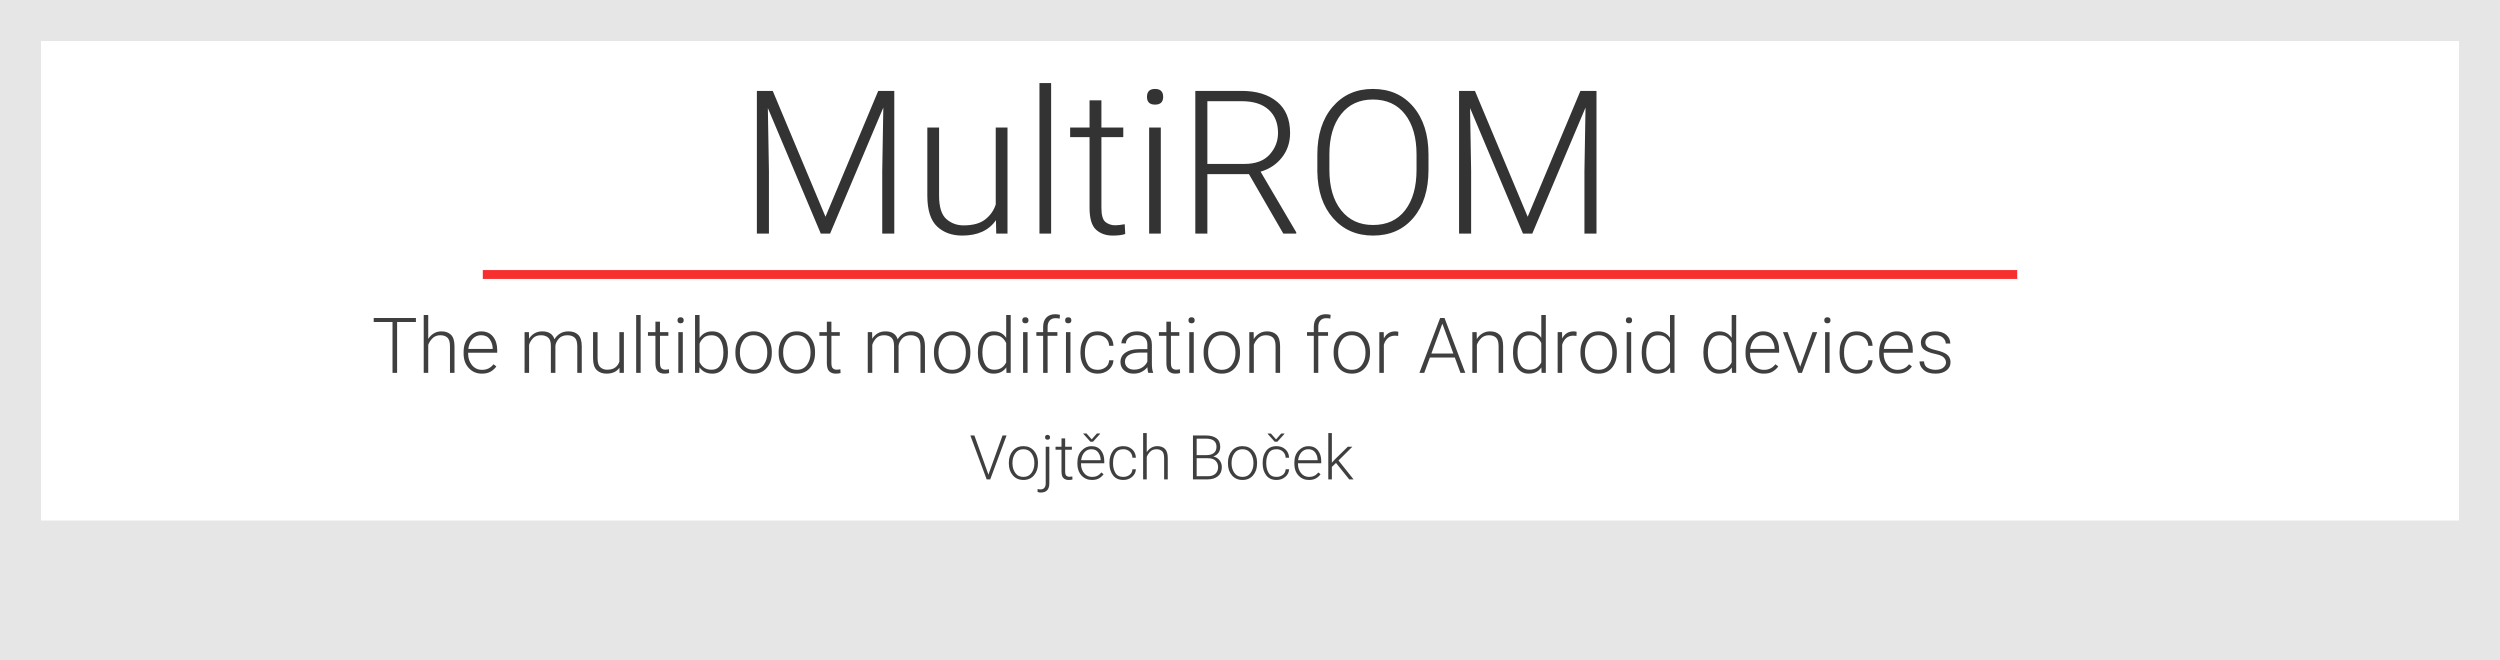
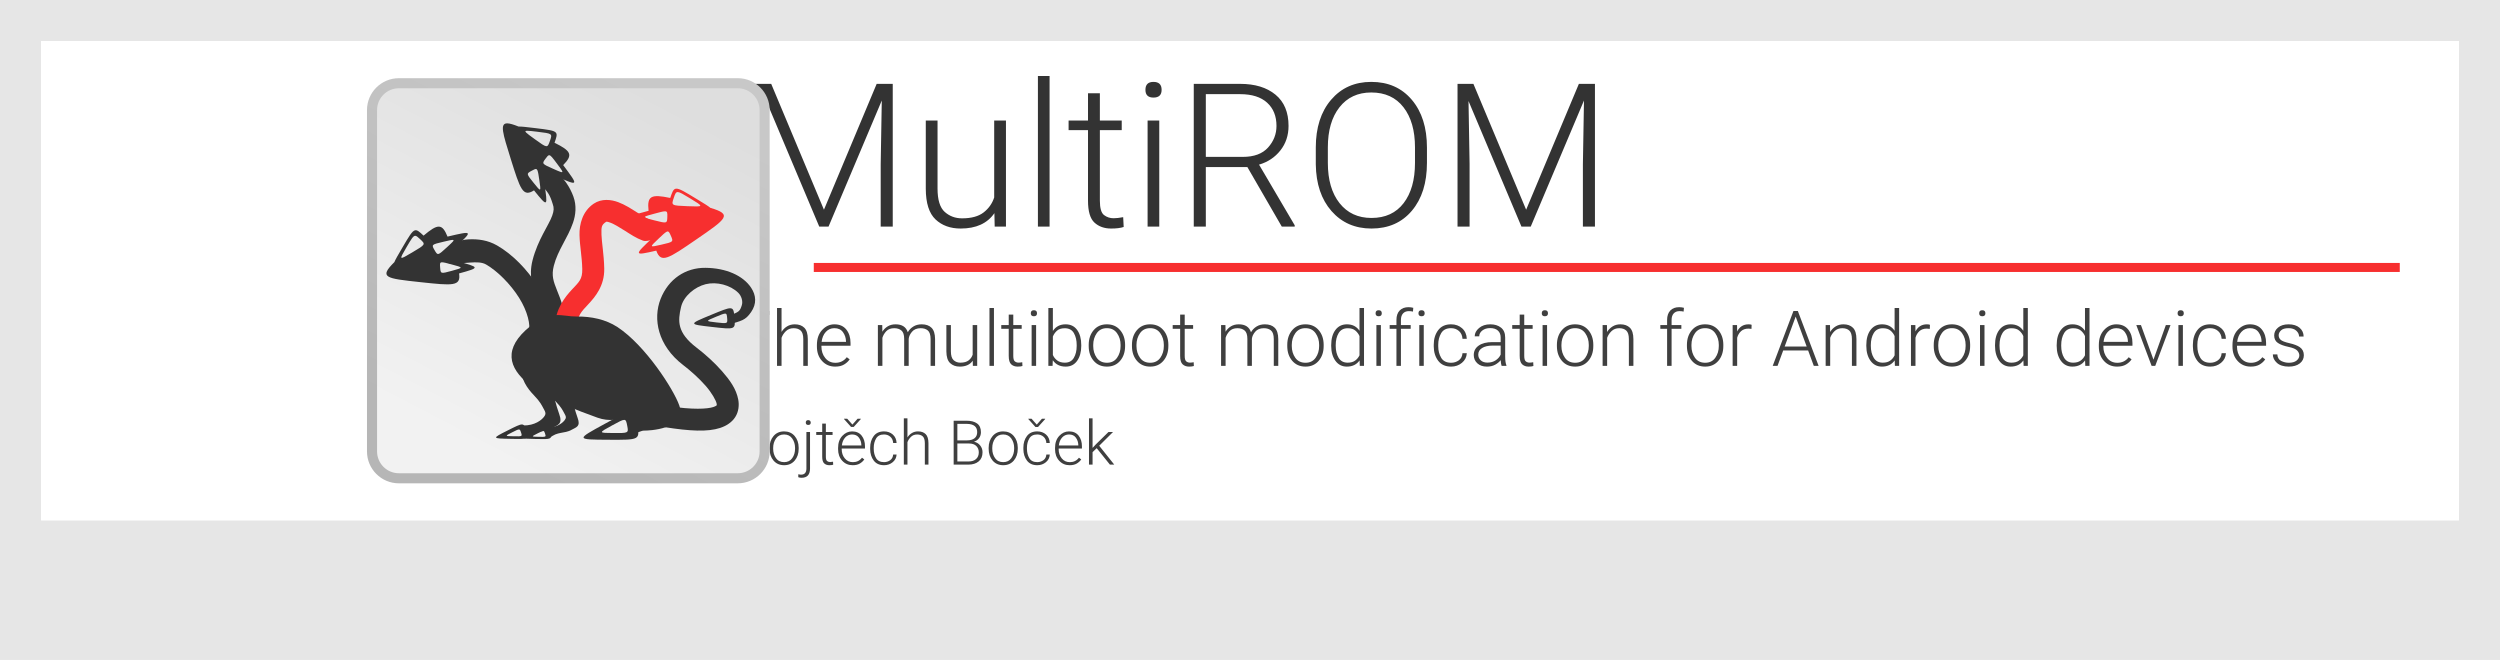
- <svg xmlns="http://www.w3.org/2000/svg" width="36in" height="9.5in" viewBox="0 0 3240 855" id="svg4375" version="1.1">
-   <defs id="defs4377" />
+ <svg xmlns="http://www.w3.org/2000/svg" xmlns:xlink="http://www.w3.org/1999/xlink" width="36in" height="9.5in" viewBox="0 0 3240 855" id="svg4375" version="1.1">
+   <defs id="defs4377">
+     <linearGradient xlink:href="#linearGradient9381" id="linearGradient9387-5" x1="352.175" y1="962.381" x2="807.48" y2="87.589" gradientUnits="userSpaceOnUse" gradientTransform="matrix(0.5225225,0,0,0.5225225,232.6392,296.935)" />
+     <linearGradient id="linearGradient9381">
+       <stop style="stop-color:#f2f2f2;stop-opacity:1" offset="0" id="stop9383" />
+       <stop style="stop-color:#dedede;stop-opacity:1;" offset="1" id="stop9385" />
+     </linearGradient>
+     <linearGradient xlink:href="#linearGradient9389" id="linearGradient9395-2" x1="359.099" y1="996.951" x2="814.404" y2="122.159" gradientUnits="userSpaceOnUse" gradientTransform="matrix(0.5225225,0,0,0.5225225,229.0214,278.8712)" />
+     <linearGradient id="linearGradient9389">
+       <stop style="stop-color:#b6b6b6;stop-opacity:1;" offset="0" id="stop9391" />
+       <stop style="stop-color:#c8c8c8;stop-opacity:1;" offset="1" id="stop9393" />
+     </linearGradient>
+   </defs>
  <g id="layer1" transform="translate(0,-197.3622)">
    <rect style="opacity:1;fill:#e6e6e6;fill-opacity:1;fill-rule:nonzero;stroke:none;stroke-width:35;stroke-linecap:square;stroke-linejoin:bevel;stroke-miterlimit:4;stroke-dasharray:none;stroke-dashoffset:0;stroke-opacity:1" id="rect4391" width="3240" height="855" x="0" y="197.362" />
    <rect style="opacity:1;fill:#e6e6e6;fill-opacity:1;fill-rule:nonzero;stroke:none;stroke-width:10.63;stroke-linecap:square;stroke-linejoin:miter;stroke-miterlimit:4;stroke-dasharray:none;stroke-dashoffset:0;stroke-opacity:1" id="rect9880" width="3240" height="855" x="0" y="197.362" />
-     <rect style="opacity:1;fill:#ffffff;fill-opacity:1;fill-rule:nonzero;stroke:none;stroke-width:10.63;stroke-linecap:square;stroke-linejoin:miter;stroke-miterlimit:4;stroke-dasharray:none;stroke-dashoffset:0;stroke-opacity:1" id="rect9882" width="3133.701" height="748.701" x="53.15" y="250.512" />
-     <text xml:space="preserve" style="font-style:normal;font-variant:normal;font-weight:300;font-stretch:normal;font-size:187.5px;line-height:125%;font-family:Roboto;-inkscape-font-specification:'Roboto Light';text-align:center;letter-spacing:0px;word-spacing:0px;text-anchor:middle;fill:#333333;fill-opacity:1;stroke:none;stroke-width:1px;stroke-linecap:butt;stroke-linejoin:miter;stroke-opacity:1" x="1620.076" y="533.791" id="text9854">
-       <tspan id="tspan9856" x="1620.076" y="533.791" style="font-size:312.5px;fill:#333333;fill-opacity:1">MultiROM</tspan>
+     <rect y="250.512" x="53.15" height="621.422" width="3133.701" id="rect9932" style="opacity:1;fill:#ffffff;fill-opacity:1;fill-rule:nonzero;stroke:none;stroke-width:10.63;stroke-linecap:square;stroke-linejoin:miter;stroke-miterlimit:4;stroke-dasharray:none;stroke-dashoffset:0;stroke-opacity:1" />
+     <text id="text9934" y="490.999" x="1618.063" style="font-style:normal;font-variant:normal;font-weight:300;font-stretch:normal;font-size:156.095px;line-height:125%;font-family:Roboto;-inkscape-font-specification:'Roboto Light';text-align:center;letter-spacing:0px;word-spacing:0px;text-anchor:middle;fill:#333333;fill-opacity:1;stroke:none;stroke-width:1px;stroke-linecap:butt;stroke-linejoin:miter;stroke-opacity:1" xml:space="preserve">
+       <tspan style="font-size:260.159px;fill:#333333;fill-opacity:1" y="490.999" x="1618.063" id="tspan9936">MultiROM</tspan>
    </text>
-     <text xml:space="preserve" style="font-style:normal;font-variant:normal;font-weight:300;font-stretch:normal;font-size:187.5px;line-height:125%;font-family:Roboto;-inkscape-font-specification:'Roboto Light';text-align:center;letter-spacing:0px;word-spacing:0px;text-anchor:middle;fill:#3f3f3f;fill-opacity:1;stroke:none;stroke-width:1px;stroke-linecap:butt;stroke-linejoin:miter;stroke-opacity:1" x="1623.693" y="755.493" id="text9854-0">
-       <tspan id="tspan9856-9" x="1623.693" y="755.493" style="font-size:137.5px;fill:#3f3f3f;fill-opacity:1">The multiboot modification</tspan>
-       <tspan x="1623.693" y="927.368" style="font-size:137.5px;fill:#3f3f3f;fill-opacity:1" id="tspan9876">for Android devices</tspan>
+     <text id="text9938" y="671.495" x="2079.695" style="font-style:normal;font-variant:normal;font-weight:300;font-stretch:normal;font-size:187.5px;line-height:125%;font-family:Roboto;-inkscape-font-specification:'Roboto Light';text-align:center;letter-spacing:0px;word-spacing:0px;text-anchor:middle;fill:#3f3f3f;fill-opacity:1;stroke:none;stroke-width:1px;stroke-linecap:butt;stroke-linejoin:miter;stroke-opacity:1" xml:space="preserve">
+       <tspan id="tspan9942" style="font-size:100px;fill:#3f3f3f;fill-opacity:1" y="671.495" x="2079.695">The multiboot modification for Android devices</tspan>
    </text>
-     <path style="fill:none;fill-rule:evenodd;stroke:#f72f2f;stroke-width:11.506;stroke-linecap:butt;stroke-linejoin:miter;stroke-miterlimit:4;stroke-dasharray:none;stroke-opacity:1" d="m 625.714,593.171 1988.571,0" id="path9878" />
-     <rect y="197.362" x="0" height="855" width="3240" id="rect9930" style="opacity:1;fill:#e6e6e6;fill-opacity:1;fill-rule:nonzero;stroke:none;stroke-width:10.63;stroke-linecap:square;stroke-linejoin:miter;stroke-miterlimit:4;stroke-dasharray:none;stroke-dashoffset:0;stroke-opacity:1" />
-     <rect y="250.512" x="53.15" height="621.422" width="3133.701" id="rect9932" style="opacity:1;fill:#ffffff;fill-opacity:1;fill-rule:nonzero;stroke:none;stroke-width:10.63;stroke-linecap:square;stroke-linejoin:miter;stroke-miterlimit:4;stroke-dasharray:none;stroke-dashoffset:0;stroke-opacity:1" />
-     <text id="text9934" y="500.124" x="1620.063" style="font-style:normal;font-variant:normal;font-weight:300;font-stretch:normal;font-size:156.095px;line-height:125%;font-family:Roboto;-inkscape-font-specification:'Roboto Light';text-align:center;letter-spacing:0px;word-spacing:0px;text-anchor:middle;fill:#333333;fill-opacity:1;stroke:none;stroke-width:1px;stroke-linecap:butt;stroke-linejoin:miter;stroke-opacity:1" xml:space="preserve">
-       <tspan style="font-size:260.159px;fill:#333333;fill-opacity:1" y="500.124" x="1620.063" id="tspan9936">MultiROM</tspan>
+     <path id="path9944" d="m 1054.667,543.982 2055.439,0" style="fill:none;fill-rule:evenodd;stroke:#f72f2f;stroke-width:11.698;stroke-linecap:butt;stroke-linejoin:miter;stroke-miterlimit:4;stroke-dasharray:none;stroke-opacity:1" />
+     <text xml:space="preserve" style="font-style:normal;font-variant:normal;font-weight:300;font-stretch:normal;font-size:187.5px;line-height:125%;font-family:Roboto;-inkscape-font-specification:'Roboto Light';text-align:center;letter-spacing:0px;word-spacing:0px;text-anchor:middle;fill:#3f3f3f;fill-opacity:1;stroke:none;stroke-width:1px;stroke-linecap:butt;stroke-linejoin:miter;stroke-opacity:1" x="1309.515" y="799.495" id="text7669">
+       <tspan x="1309.515" y="799.495" style="font-size:80px;fill:#3f3f3f;fill-opacity:1" id="tspan7671">Vojtěch Boček</tspan>
    </text>
-     <text id="text9938" y="680.62" x="1621.807" style="font-style:normal;font-variant:normal;font-weight:300;font-stretch:normal;font-size:187.5px;line-height:125%;font-family:Roboto;-inkscape-font-specification:'Roboto Light';text-align:center;letter-spacing:0px;word-spacing:0px;text-anchor:middle;fill:#3f3f3f;fill-opacity:1;stroke:none;stroke-width:1px;stroke-linecap:butt;stroke-linejoin:miter;stroke-opacity:1" xml:space="preserve">
-       <tspan id="tspan9942" style="font-size:100px;fill:#3f3f3f;fill-opacity:1" y="680.62" x="1621.807">The multiboot modification for Android devices</tspan>
-     </text>
-     <path id="path9944" d="m 625.714,553.107 1988.571,0" style="fill:none;fill-rule:evenodd;stroke:#f72f2f;stroke-width:11.506;stroke-linecap:butt;stroke-linejoin:miter;stroke-miterlimit:4;stroke-dasharray:none;stroke-opacity:1" />
-     <text xml:space="preserve" style="font-style:normal;font-variant:normal;font-weight:300;font-stretch:normal;font-size:187.5px;line-height:125%;font-family:Roboto;-inkscape-font-specification:'Roboto Light';text-align:center;letter-spacing:0px;word-spacing:0px;text-anchor:middle;fill:#3f3f3f;fill-opacity:1;stroke:none;stroke-width:1px;stroke-linecap:butt;stroke-linejoin:miter;stroke-opacity:1" x="1619.648" y="818.62" id="text7669">
-       <tspan x="1619.648" y="818.62" style="font-size:80px;fill:#3f3f3f;fill-opacity:1" id="tspan7671">Vojtěch Boček</tspan>
-     </text>
+     <g id="g11615" transform="translate(240,0)">
+       <rect ry="34.837" y="305.226" x="242.14" height="511.993" width="508.826" id="rect9379-7" style="fill:url(#linearGradient9387-5);fill-opacity:1;fill-rule:nonzero;stroke:url(#linearGradient9395-2);stroke-width:13.063;stroke-linecap:square;stroke-linejoin:round;stroke-miterlimit:4;stroke-dasharray:none;stroke-dashoffset:0;stroke-opacity:1" />
+       <path id="path7448-5" d="m 476.977,416.562 -15.756,21.258 c 11.614,9.155 13.353,19.168 15.149,24.073 1.796,4.906 1.503,8.6 -0.661,14.825 -4.329,12.451 -18.681,31.074 -25.556,58.055 -5.221,20.487 0.411,37.244 5.366,49.688 4.954,12.445 8.797,20.927 7.247,33.363 l 28.252,3.535 c 2.519,-20.223 -4.369,-35.723 -9.027,-47.425 -4.658,-11.702 -7.527,-19.27 -4.247,-32.142 5.158,-20.242 17.924,-35.74 24.87,-55.715 3.473,-9.988 4.86,-22.085 0.509,-33.973 -4.351,-11.888 -12.098,-24.469 -26.144,-35.541 z" style="color:#000000;font-style:normal;font-variant:normal;font-weight:normal;font-stretch:normal;font-size:medium;line-height:normal;font-family:Sans;-inkscape-font-specification:Sans;text-indent:0;text-align:start;text-decoration:none;text-decoration-line:none;letter-spacing:normal;word-spacing:normal;text-transform:none;direction:ltr;block-progression:tb;writing-mode:lr-tb;baseline-shift:baseline;text-anchor:start;display:inline;overflow:visible;visibility:visible;fill:#333333;fill-opacity:1;stroke:none;stroke-width:35;marker:none;enable-background:accumulate" />
+       <path id="path7964-7" d="m 545.766,456.476 c -5.521,0.059 -11.211,1.413 -16.376,4.908 -14.353,9.711 -18.711,26.51 -18.36,40.636 0.351,14.125 3.257,28.237 3.585,43.992 0.28,13.408 -4.277,16.843 -13.198,26.421 -8.921,9.578 -21.605,24.652 -22.428,49.002 l 28.481,0.941 c 0.546,-16.158 6.066,-21.163 14.8,-30.54 8.734,-9.377 21.299,-23.786 20.826,-46.408 -0.389,-18.63 -3.333,-33.975 -3.586,-44.119 -0.252,-10.145 0.032,-12.416 5.849,-16.351 0.431,-0.292 1.01,-0.76 5.823,1.043 4.814,1.803 11.675,5.95 18.792,10.477 7.117,4.527 14.357,9.453 22.886,12.587 4.265,1.567 7.487,-0.096 13.191,-0.716 5.704,-0.62 8.563,-8.375 12.492,-13.125 l -16.909,-10.775 c 0.303,-0.367 2.225,-1.424 2.924,-1.5 0.699,-0.076 -0.093,0.047 -1.882,-0.61 -3.577,-1.315 -10.227,-5.317 -17.419,-9.892 -7.192,-4.575 -15.059,-9.707 -24.107,-13.096 -4.524,-1.694 -9.864,-2.933 -15.385,-2.873 z" style="color:#000000;font-style:normal;font-variant:normal;font-weight:normal;font-stretch:normal;font-size:medium;line-height:normal;font-family:Sans;-inkscape-font-specification:Sans;text-indent:0;text-align:start;text-decoration:none;text-decoration-line:none;letter-spacing:normal;word-spacing:normal;text-transform:none;direction:ltr;block-progression:tb;writing-mode:lr-tb;baseline-shift:baseline;text-anchor:start;display:inline;overflow:visible;visibility:visible;fill:#f72f2f;fill-opacity:1;stroke:none;stroke-width:35;marker:none;enable-background:accumulate" />
+       <path id="path7958-7" d="m 367.381,507.563 c -12.161,0.622 -13.441,4.059 -23.121,6.351 l -2.676,24.815 c 19.774,1.373 37.7,-4.736 48.404,1.434 14.653,8.447 31.677,25.477 42.797,43.204 11.12,17.727 15.15,35.739 12.409,44.018 l 27.031,8.951 c 7.482,-22.604 -1.822,-46.559 -15.334,-68.099 -13.512,-21.54 -32.398,-41.058 -52.664,-52.74 -11.938,-6.882 -24.686,-8.556 -36.847,-7.934 z" style="color:#000000;font-style:normal;font-variant:normal;font-weight:normal;font-stretch:normal;font-size:medium;line-height:normal;font-family:Sans;-inkscape-font-specification:Sans;text-indent:0;text-align:start;text-decoration:none;text-decoration-line:none;letter-spacing:normal;word-spacing:normal;text-transform:none;direction:ltr;block-progression:tb;writing-mode:lr-tb;baseline-shift:baseline;text-anchor:start;display:inline;overflow:visible;visibility:visible;fill:#333333;fill-opacity:1;stroke:none;stroke-width:35;marker:none;enable-background:accumulate" />
+       <path id="path8051-4-4" d="m 475.55,646.9 c -10.933,12.721 -7.63,27.1 -8.893,39.628 -1.329,13.175 6.999,24.377 13.669,31.278 7.745,8.012 9.025,11.724 10.81,14.83 2.574,4.476 3.078,6.132 0.562,9.415 -2.486,3.244 -9.716,9.61 -23.018,9.499 l 3.926,13.333 c 9.499,-8.526 18.791,-5.24 28.007,-10.407 6.234,-3.494 12.162,-4.271 7.955,-15.586 -3.793,-10.202 -5.249,-19.545 -9.29,-30.003 -3.972,-10.28 -13.549,-18.675 -15.898,-27.044 -2.35,-8.369 -2.233,-14.84 5.314,-23.621 z" style="color:#000000;font-style:normal;font-variant:normal;font-weight:normal;font-stretch:normal;font-size:medium;line-height:normal;font-family:Sans;-inkscape-font-specification:Sans;text-indent:0;text-align:start;text-decoration:none;text-decoration-line:none;letter-spacing:normal;word-spacing:normal;text-transform:none;direction:ltr;block-progression:tb;writing-mode:lr-tb;baseline-shift:baseline;text-anchor:start;display:inline;overflow:visible;visibility:visible;fill:#333333;fill-opacity:1;stroke:none;stroke-width:25;marker:none;enable-background:accumulate" />
+       <path id="path5335-8-819-2-0-3-6-2-21-2-1-8-0-5-7" d="m 467.422,750.408 c -2.578,-0.052 -6.975,2.176 -15.774,6.613 -17.598,8.873 -17.602,8.874 3.021,9.291 20.623,0.417 20.628,0.408 17.602,-8.883 -1.513,-4.645 -2.272,-6.969 -4.85,-7.021 z m -3.331,5.552 c 1.219,0.025 1.587,1.118 2.302,3.315 1.43,4.393 1.423,4.394 -8.328,4.196 -9.751,-0.197 -9.757,-0.197 -1.437,-4.392 4.16,-2.098 6.243,-3.143 7.462,-3.119 z" style="fill:#333333;fill-opacity:1;fill-rule:nonzero;stroke:none" />
+       <path id="path8025-3" d="m 674.239,544.46 c -25.88,-0.266 -47.952,14.55 -58.105,40.331 -10.154,25.781 -3.728,60.443 29.269,85.696 9.804,7.503 20.614,17.21 28.938,26.701 8.324,9.491 13.698,19.279 14.444,23.369 0.373,2.045 0.107,1.974 0.102,1.983 -0.006,0.009 -0.638,1.094 -4.526,2.365 -7.777,2.542 -26.819,3.634 -57.648,-1.195 l -5.48,27.226 c 32.902,5.154 55.716,6.366 71.977,1.051 8.131,-2.658 15.327,-7.252 19.733,-14.215 4.406,-6.963 5.145,-15.302 3.865,-22.327 -2.56,-14.05 -11.078,-25.65 -21.055,-37.025 -9.977,-11.375 -21.886,-22.01 -33.032,-30.54 -25.351,-19.402 -24.361,-34.35 -20.089,-52.638 3.298,-14.121 17.838,-26.067 31.91,-29.567 14.178,-3.526 31.999,0.959 42.358,11.261 3.982,3.961 6.229,10.944 4.417,16.26 -2.354,6.907 -2.842,8.888 -17.447,13.223 l -0.626,11.908 c 18.068,-5.364 22.59,-5.567 30.133,-16.438 7.544,-10.871 6.539,-21.831 0.138,-31.532 -10.589,-16.047 -32.699,-25.625 -59.275,-25.898 z" style="color:#000000;font-style:normal;font-variant:normal;font-weight:normal;font-stretch:normal;font-size:medium;line-height:normal;font-family:Sans;-inkscape-font-specification:Sans;text-indent:0;text-align:start;text-decoration:none;text-decoration-line:none;letter-spacing:normal;word-spacing:normal;text-transform:none;direction:ltr;block-progression:tb;writing-mode:lr-tb;baseline-shift:baseline;text-anchor:start;display:inline;overflow:visible;visibility:visible;fill:#333333;fill-opacity:1;stroke:none;stroke-width:35;marker:none;enable-background:accumulate" />
+       <path id="path8051-7" d="m 446.015,626.114 c -12.817,14.914 -8.945,31.771 -10.426,46.459 -1.558,15.446 8.206,28.579 16.025,36.669 9.08,9.393 10.58,13.745 12.674,17.386 3.017,5.248 3.608,7.189 0.659,11.038 -2.914,3.803 -11.391,11.266 -26.985,11.136 l 4.603,15.632 c 11.136,-9.996 22.03,-6.144 32.835,-12.2 7.308,-4.097 14.259,-5.007 9.326,-18.273 -4.447,-11.96 -6.154,-22.913 -10.891,-35.175 -4.657,-12.051 -15.884,-21.895 -18.639,-31.706 -2.755,-9.811 -2.617,-17.398 6.23,-27.692 z" style="color:#000000;font-style:normal;font-variant:normal;font-weight:normal;font-stretch:normal;font-size:medium;line-height:normal;font-family:Sans;-inkscape-font-specification:Sans;text-indent:0;text-align:start;text-decoration:none;text-decoration-line:none;letter-spacing:normal;word-spacing:normal;text-transform:none;direction:ltr;block-progression:tb;writing-mode:lr-tb;baseline-shift:baseline;text-anchor:start;display:inline;overflow:visible;visibility:visible;fill:#333333;fill-opacity:1;stroke:none;stroke-width:25;marker:none;enable-background:accumulate" />
+       <path id="path5335-8-819-2-0-3-6-2-21-2-1-8-5" d="m 706.297,596.868 c -3.999,-0.006 -11.256,3.014 -24.934,8.671 -29.181,12.068 -29.19,12.059 1.339,15.545 30.529,3.486 30.528,3.487 29.18,-12.067 -0.716,-8.263 -1.052,-12.142 -5.584,-12.149 z m -6.564,6.923 c 2.143,0.005 2.307,1.841 2.645,5.748 0.637,7.354 0.637,7.347 -13.798,5.699 -14.434,-1.648 -14.434,-1.642 -0.637,-7.348 6.467,-2.675 9.899,-4.101 11.789,-4.099 z" style="fill:#333333;fill-opacity:1;fill-rule:nonzero;stroke:none" />
+       <path id="path7966-4" d="m 534.351,738.678 c -49.632,-17.759 -160.834,-60.004 -86.552,-119.013 26.767,-21.263 40.99,-11.878 59.708,-12.084 18.718,-0.206 37.369,3.666 52.515,13.534 36.237,23.61 73.181,81.062 80.378,101.855 10.699,30.912 -41.098,32.632 -45.682,32.446 -4.584,-0.186 -10.77,5.701 -11.059,-0.915 -1.328,-30.487 -18.433,-4.774 -49.309,-15.822 z" style="fill:#333333;fill-opacity:1;stroke:none" />
+       <path id="path5335-8-819-2-0-3-6-2-21-2-1-8-0-0" d="m 436.479,747.469 c -3.022,-0.061 -8.185,2.538 -18.501,7.74 -20.631,10.403 -20.618,10.402 3.56,10.891 24.178,0.489 24.17,0.491 20.623,-10.401 -1.773,-5.446 -2.66,-8.169 -5.682,-8.23 z m -4.18,6.499 c 1.658,-0.136 2.081,1.15 2.972,3.886 1.677,5.15 1.683,5.146 -9.748,4.915 -11.431,-0.231 -11.437,-0.225 -1.682,-5.144 4.573,-2.306 6.995,-3.537 8.458,-3.658 z" style="fill:#333333;fill-opacity:1;fill-rule:nonzero;stroke:none" />
+       <path id="path5335-88-9-0-0-2" d="m 636.326,441.883 c -0.273,0.02 -0.545,0.044 -0.793,0.104 -3.093,0.748 -4.424,4.616 -6.762,11.5 -0.051,0.151 -0.096,0.269 -0.146,0.417 -12.487,-2.64 -20.048,-3.276 -24.21,-0.856 -4.162,2.42 -4.926,7.899 -3.861,17.511 -35.061,9.471 -34.957,9.504 -0.125,18.304 1.114,0.281 2.107,0.53 3.152,0.793 0.238,1.318 0.456,2.526 0.71,3.924 0.752,4.147 1.428,7.914 2.087,11.354 -0.179,0.169 -0.32,0.309 -0.501,0.48 -24.343,22.985 -24.922,23.605 4.675,16.759 6.005,17.01 15.667,10.368 51.676,-14.359 39.685,-27.251 47.363,-32.557 18.513,-41.032 -2.925,-2.48 -9.165,-6.246 -18.533,-11.938 -14.821,-9.005 -21.788,-13.257 -25.88,-12.961 z m 2.129,4.404 c 2.664,0.107 7.137,2.825 16.092,8.265 17.908,10.881 17.912,10.894 -3.402,10.039 -21.314,-0.855 -21.313,-0.869 -17.907,-10.895 1.703,-5.013 2.554,-7.516 5.218,-7.409 z m -16.885,24.941 c 3.491,-0.096 3.427,2.005 3.277,7.18 -0.253,8.714 -0.261,8.707 -16.801,4.529 -10.337,-2.611 -14.209,-3.597 -11.563,-5.072 1.588,-0.885 5.516,-1.931 11.813,-3.632 6.822,-1.843 10.886,-2.94 13.274,-3.005 z m 3.861,26.089 c 1.561,0.068 2.428,2.045 3.986,5.573 3.5,7.921 3.483,7.912 -12.272,11.563 -15.755,3.651 -15.741,3.641 -3.485,-7.931 4.979,-4.701 7.945,-7.493 9.935,-8.62 0.727,-0.412 1.316,-0.607 1.837,-0.584 z" style="fill:#f72f2f;fill-opacity:1;fill-rule:nonzero;stroke:none" />
+       <path id="path5335-88-9-0-4-1" d="m 417.341,357.232 c -9.83,-0.045 -5.789,12.925 4.474,45.721 12.417,39.678 15.763,50.334 30.257,41.132 18.129,22.524 18.032,21.718 13.324,-9.797 -0.035,-0.235 -0.047,-0.422 -0.082,-0.653 2.516,-2.187 5.229,-4.604 8.23,-7.266 1.012,-0.898 1.889,-1.684 2.841,-2.531 0.936,0.417 1.826,0.813 2.825,1.257 31.245,13.891 31.338,13.936 10.663,-13.765 6.447,-6.568 9.089,-11.123 7.397,-15.382 -1.692,-4.258 -7.716,-8.221 -18.615,-13.586 0.049,-0.141 0.097,-0.265 0.147,-0.408 2.297,-6.527 3.557,-10.195 1.682,-12.573 -2.411,-3.058 -10.034,-3.97 -27.514,-6.074 -10.358,-1.247 -17.254,-2.08 -20.901,-1.943 -6.644,-2.654 -11.452,-4.116 -14.729,-4.131 z m 26.028,9.618 c 2.423,-0.011 6.679,0.496 12.867,1.241 19.801,2.384 19.805,2.381 16.459,11.887 -3.345,9.506 -3.351,9.507 -19.807,-2.384 -11.314,-8.175 -14.849,-10.721 -9.52,-10.744 z m 28.282,31.678 c 2.003,-0.096 4.391,3.112 10.271,10.989 3.713,4.975 6.027,8.071 6.695,9.667 1.114,2.659 -2.353,1.118 -11.626,-3.005 -14.836,-6.596 -14.846,-6.588 -9.912,-13.259 2.004,-2.71 3.202,-4.327 4.572,-4.392 z m -17.162,17.88 c 0.909,0.011 1.545,0.558 2.074,1.845 0.827,2.013 1.405,5.85 2.368,12.296 2.37,15.867 2.364,15.865 -7.283,3.87 -9.647,-11.995 -9.644,-12 -2.368,-15.872 2.43,-1.293 4.04,-2.153 5.209,-2.139 z" style="fill:#333333;fill-opacity:1;fill-rule:nonzero;stroke:none" />
+       <path id="path5335-88-9-0-45" d="m 328.839,491.074 c -4.58,-0.147 -10.622,3.804 -19.889,11.659 -0.109,-0.101 -0.199,-0.19 -0.31,-0.294 -5.069,-4.71 -7.929,-7.335 -10.859,-6.564 -3.766,0.992 -7.639,7.622 -16.541,22.811 -5.275,9.001 -8.795,14.987 -10.124,18.386 -20.337,20.137 -11.511,21.102 34.046,25.995 41.338,4.44 52.443,5.63 49.787,-11.332 27.885,-7.641 27.12,-7.88 -3.658,-16.133 -0.229,-0.061 -0.411,-0.119 -0.637,-0.18 -1.002,-3.179 -2.136,-6.637 -3.38,-10.45 -0.42,-1.286 -0.795,-2.398 -1.192,-3.609 0.756,-0.692 1.48,-1.351 2.286,-2.09 25.201,-23.112 25.273,-23.178 -8.377,-15.267 -3.452,-8.532 -6.573,-12.786 -11.153,-12.932 z m -30.568,11.904 c 1.613,0.097 3.355,1.706 6.123,4.278 7.383,6.859 7.376,6.863 -10.091,17.211 -17.467,10.348 -17.465,10.349 -7.381,-6.858 6.303,-10.754 8.66,-14.793 11.349,-14.631 z m 48.431,5.307 c 2.883,0.04 0.082,2.612 -7.397,9.471 -11.966,10.974 -11.967,10.974 -16.117,3.788 -4.15,-7.185 -4.147,-7.184 11.969,-10.973 6.044,-1.421 9.815,-2.31 11.545,-2.286 z m -13.651,29.016 c 2.176,0.044 5.919,1.055 12.214,2.743 15.495,4.155 15.5,4.152 0.653,8.213 -14.847,4.062 -14.848,4.069 -15.496,-4.148 -0.385,-4.879 -0.551,-6.874 2.629,-6.809 z" style="fill:#333333;fill-opacity:1;fill-rule:nonzero;stroke:none" />
+       <path id="path5335-8-819-2-0-3-6-2-21-2-1-8-0-8-5" d="m 576.793,731.238 c -5.293,0.281 -14.654,5.399 -32.821,15.316 -37.507,20.475 -37.514,20.482 4.066,20.738 41.58,0.256 41.581,0.255 37.507,-20.476 -2.1,-10.689 -3.118,-15.877 -8.752,-15.578 z m -7.87,10.287 c 2.457,0.015 2.94,2.463 3.903,7.364 1.926,9.802 1.926,9.804 -17.733,9.683 -19.659,-0.121 -19.66,-0.116 -1.927,-9.797 8.867,-4.84 13.3,-7.265 15.757,-7.25 z" style="fill:#333333;fill-opacity:1;fill-rule:nonzero;stroke:none" />
+     </g>
  </g>
</svg>
